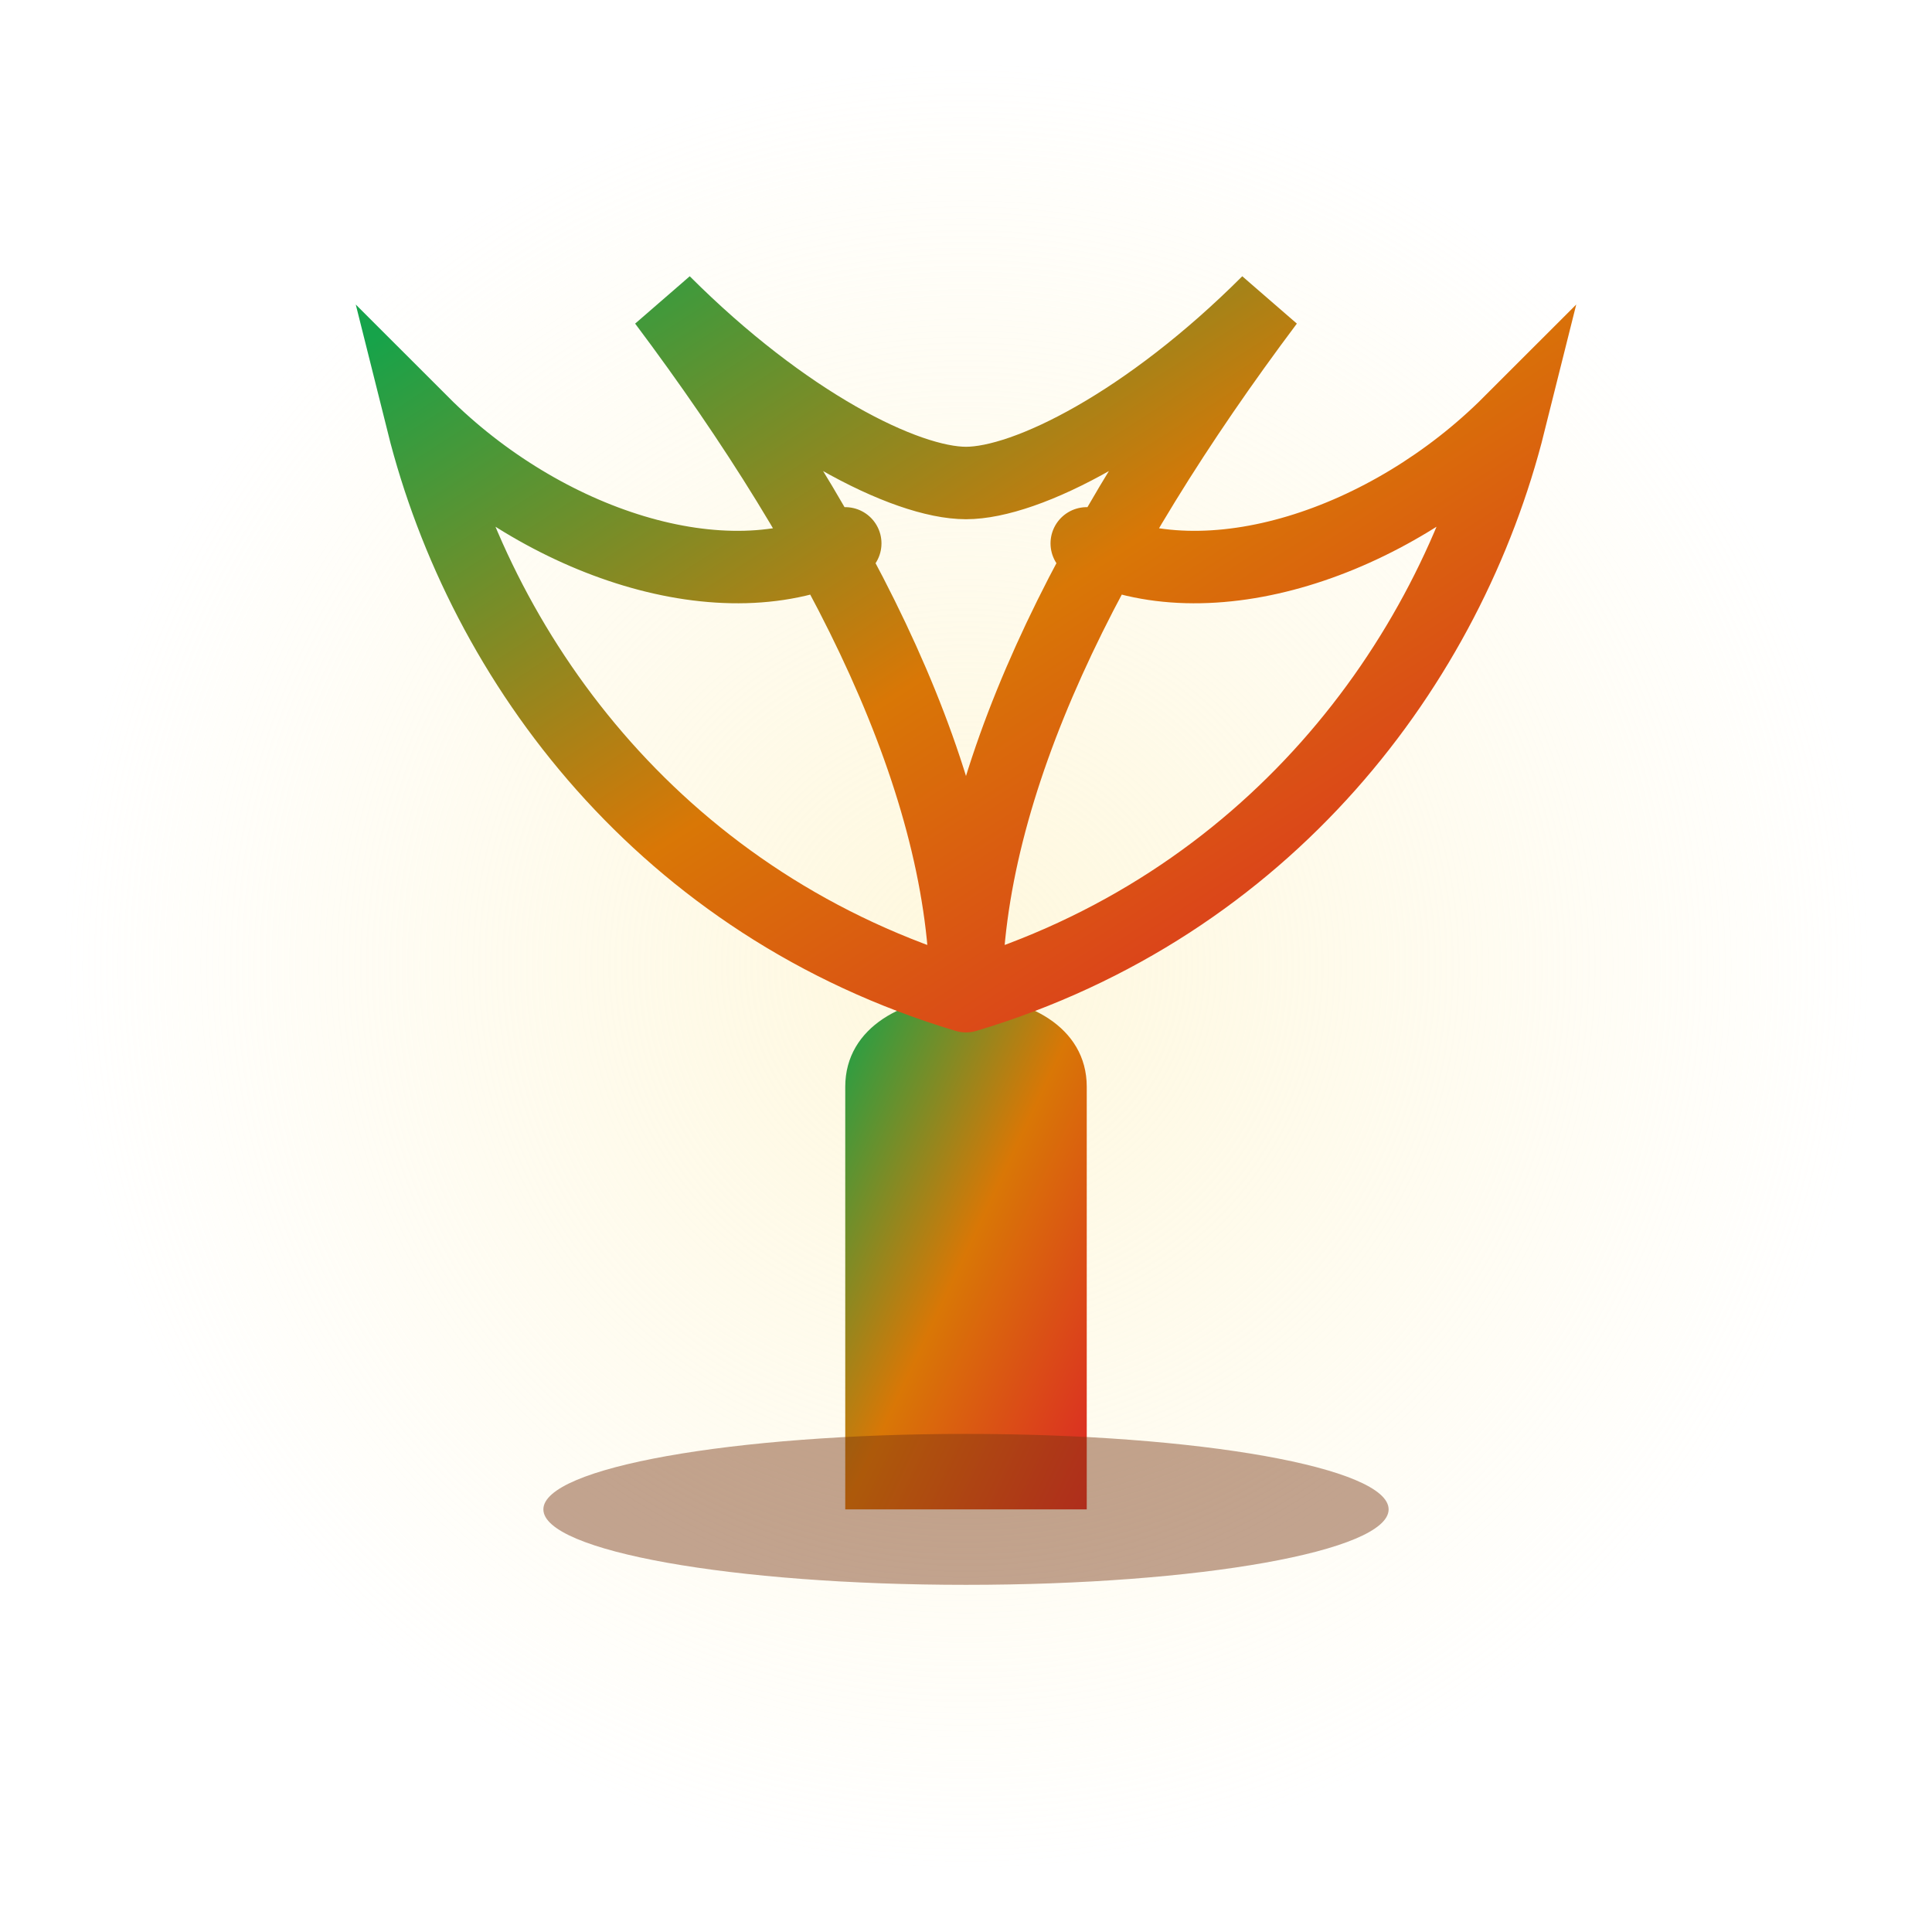
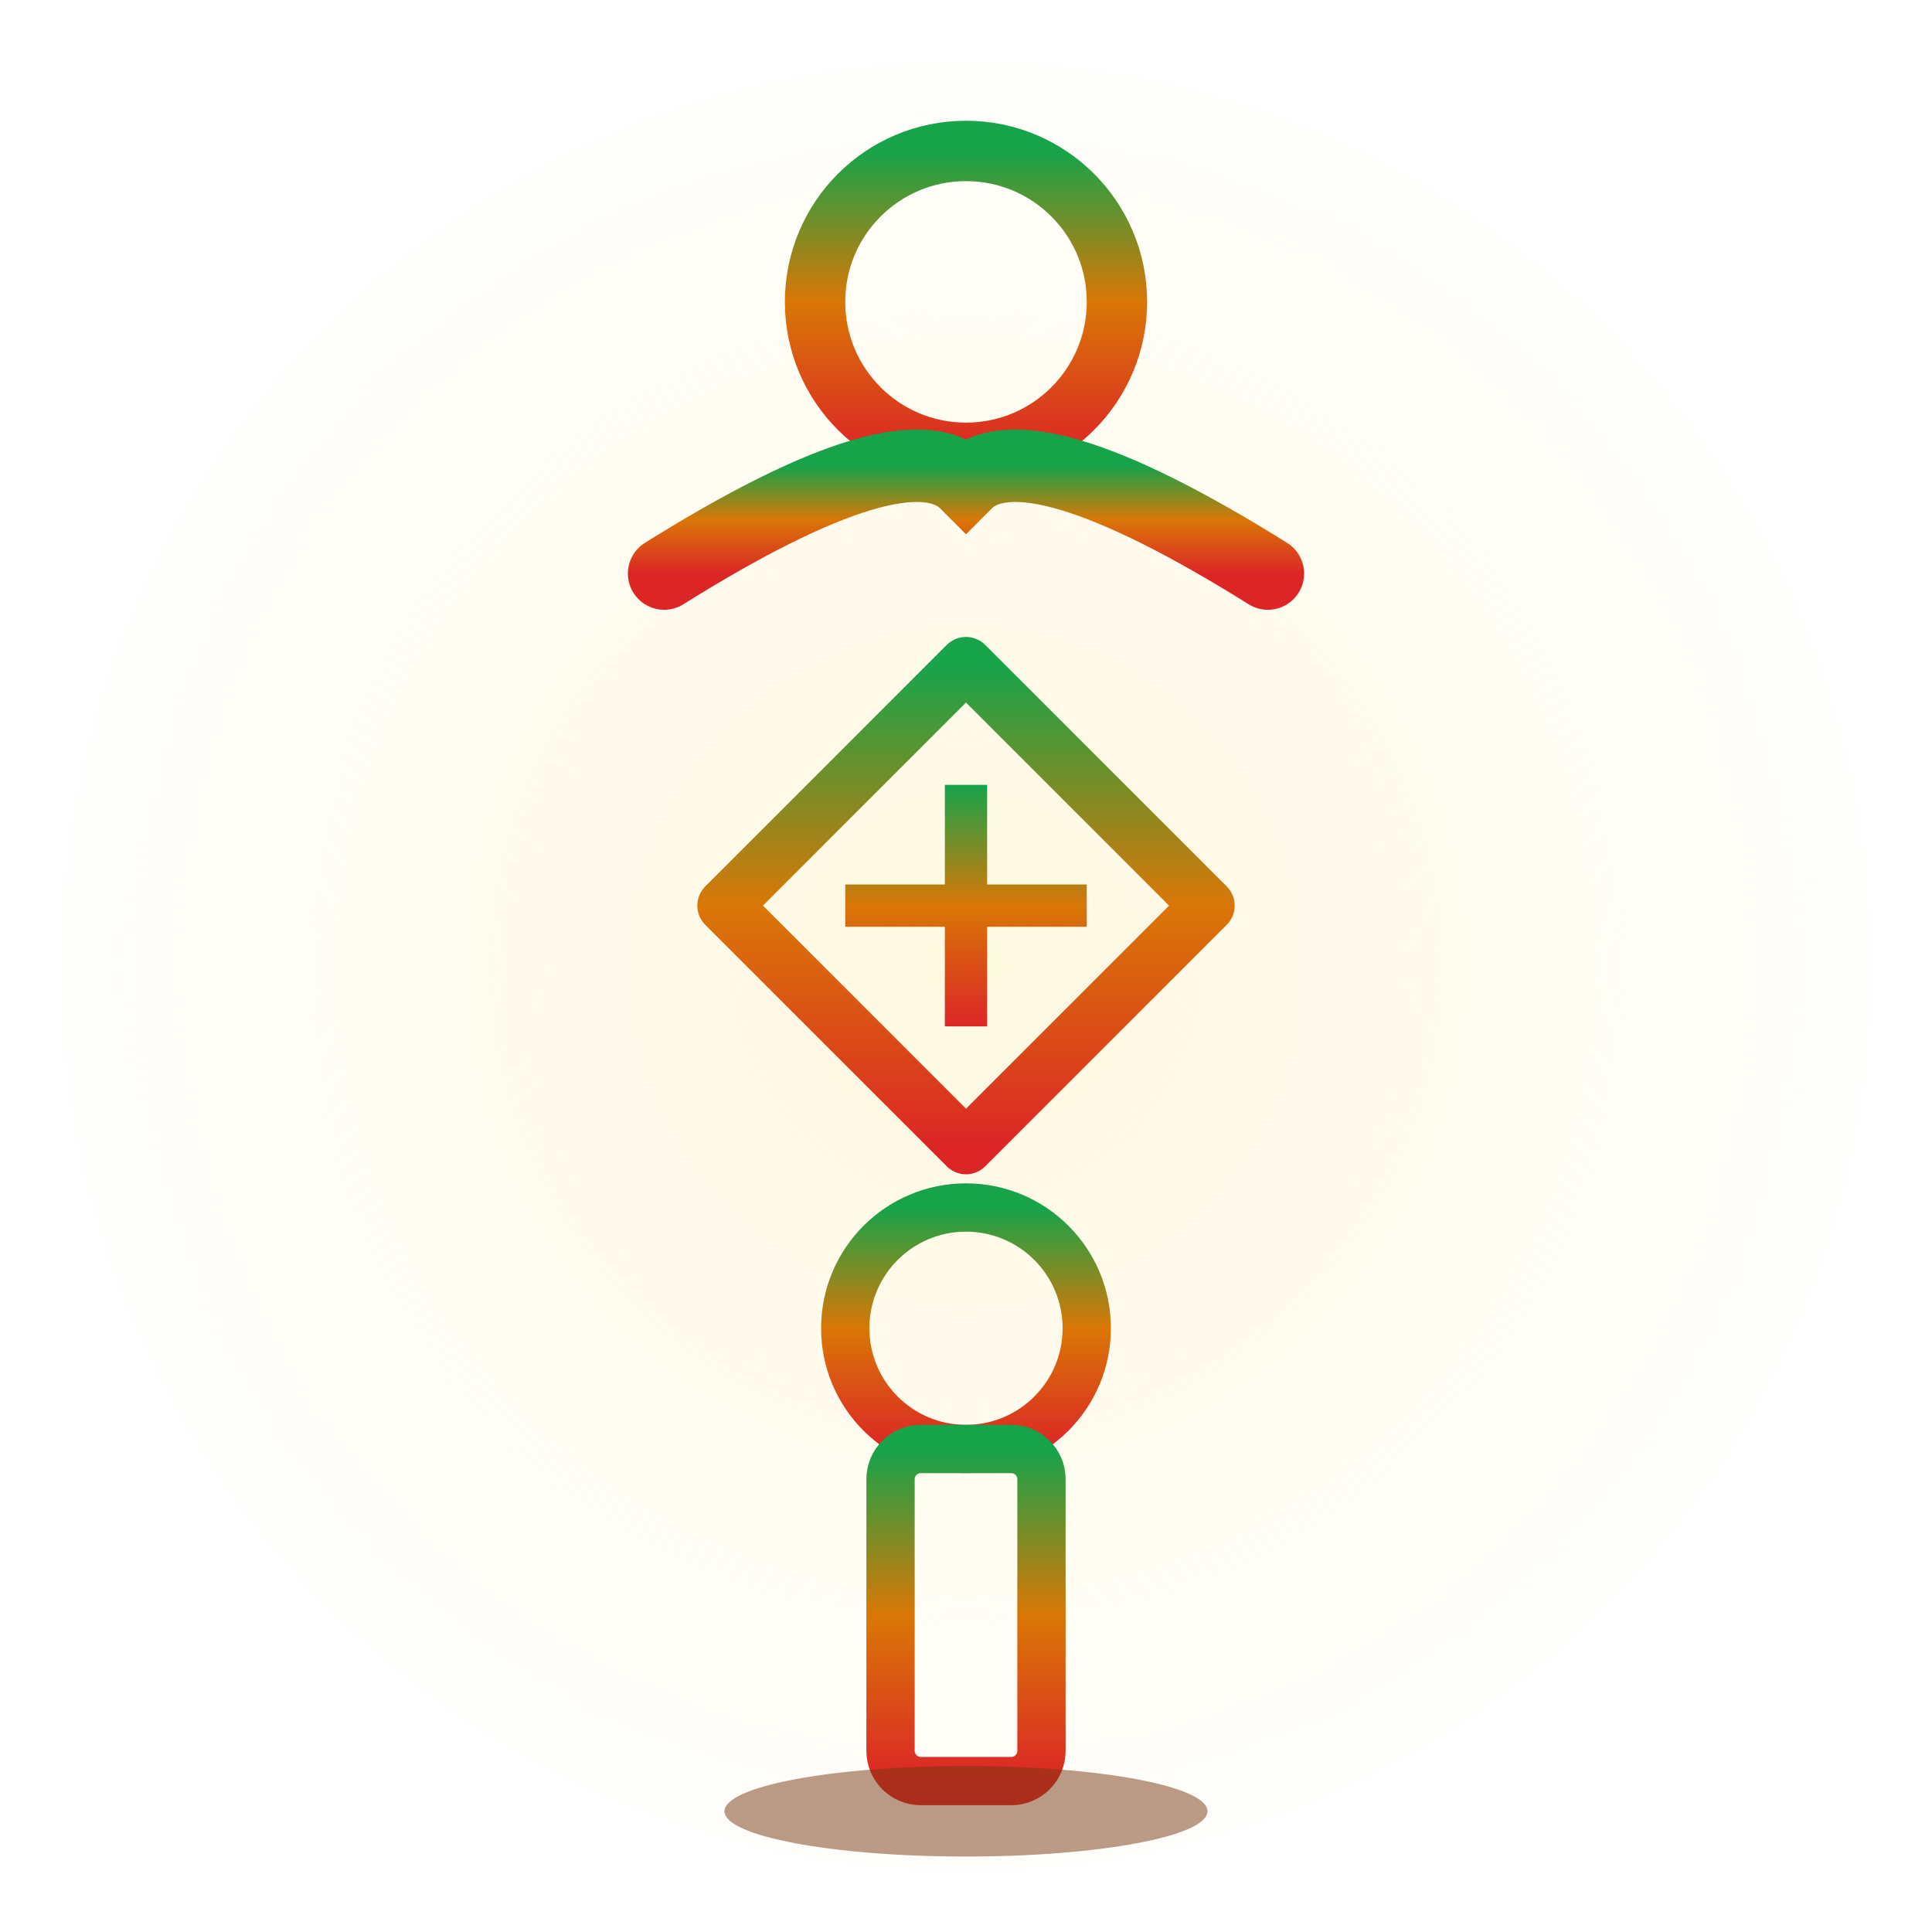
<svg xmlns="http://www.w3.org/2000/svg" width="64" height="64" viewBox="0 0 64 64" fill="none">
  <defs>
-     <linearGradient id="grad" x1="0%" y1="0%" x2="100%" y2="100%">
+     <linearGradient id="bodyGrad" x1="0%" y1="0%" x2="0%" y2="100%">
      <stop offset="0%" stop-color="#16A34A" />
      <stop offset="50%" stop-color="#D97706" />
      <stop offset="100%" stop-color="#DC2626" />
    </linearGradient>
-     <radialGradient id="halo" cx="50%" cy="50%" r="50%">
-       <stop offset="0%" stop-color="#FEF3C7" stop-opacity="0.6" />
+     <radialGradient id="halo" cx="50%" cy="50%" r="55%">
+       <stop offset="0%" stop-color="#FEF3C7" stop-opacity="0.55" />
      <stop offset="100%" stop-color="#FEF3C7" stop-opacity="0" />
    </radialGradient>
  </defs>
  <circle cx="32" cy="32" r="30" fill="url(#halo)" />
-   <path d="M28 50 L28 36 C 28 34 30 33 32 33 C 34 33 36 34 36 36 L 36 50 Z" fill="url(#grad)" />
-   <path d="M32 33 C 22 30 16 22 14 14 C 18 18 24 20 28 18 M32 33 C 42 30 48 22 50 14 C 46 18 40 20 36 18 M32 33 C 32 26 28 18 22 10 C 26 14 30 16 32 16 M32 33 C 32 26 36 18 42 10 C 38 14 34 16 32 16" stroke="url(#grad)" stroke-width="2.4" stroke-linecap="round" fill="none" />
-   <ellipse cx="32" cy="50" rx="14" ry="2.5" fill="#78350F" opacity="0.45" />
+   <circle cx="32" cy="10" r="5" stroke="url(#bodyGrad)" stroke-width="2" fill="none" />
+   <path d="M22 19 Q 30 14 32 16 Q 34 14 42 19" stroke="url(#bodyGrad)" stroke-width="2.4" fill="none" stroke-linecap="round" />
+   <path d="M32 22 L 40 30 L 32 38 L 24 30 Z" stroke="url(#bodyGrad)" stroke-width="1.8" fill="none" stroke-linejoin="round" />
+   <path d="M32 26 L 32 34 M28 30 L 36 30" stroke="url(#bodyGrad)" stroke-width="1.4" />
+   <circle cx="32" cy="44" r="4" stroke="url(#bodyGrad)" stroke-width="1.6" fill="none" />
+   <rect x="29.5" y="48" width="5" height="11" rx="1" stroke="url(#bodyGrad)" stroke-width="1.6" fill="none" />
+   <ellipse cx="32" cy="60" rx="8" ry="1.5" fill="#78350F" opacity="0.5" />
</svg>
